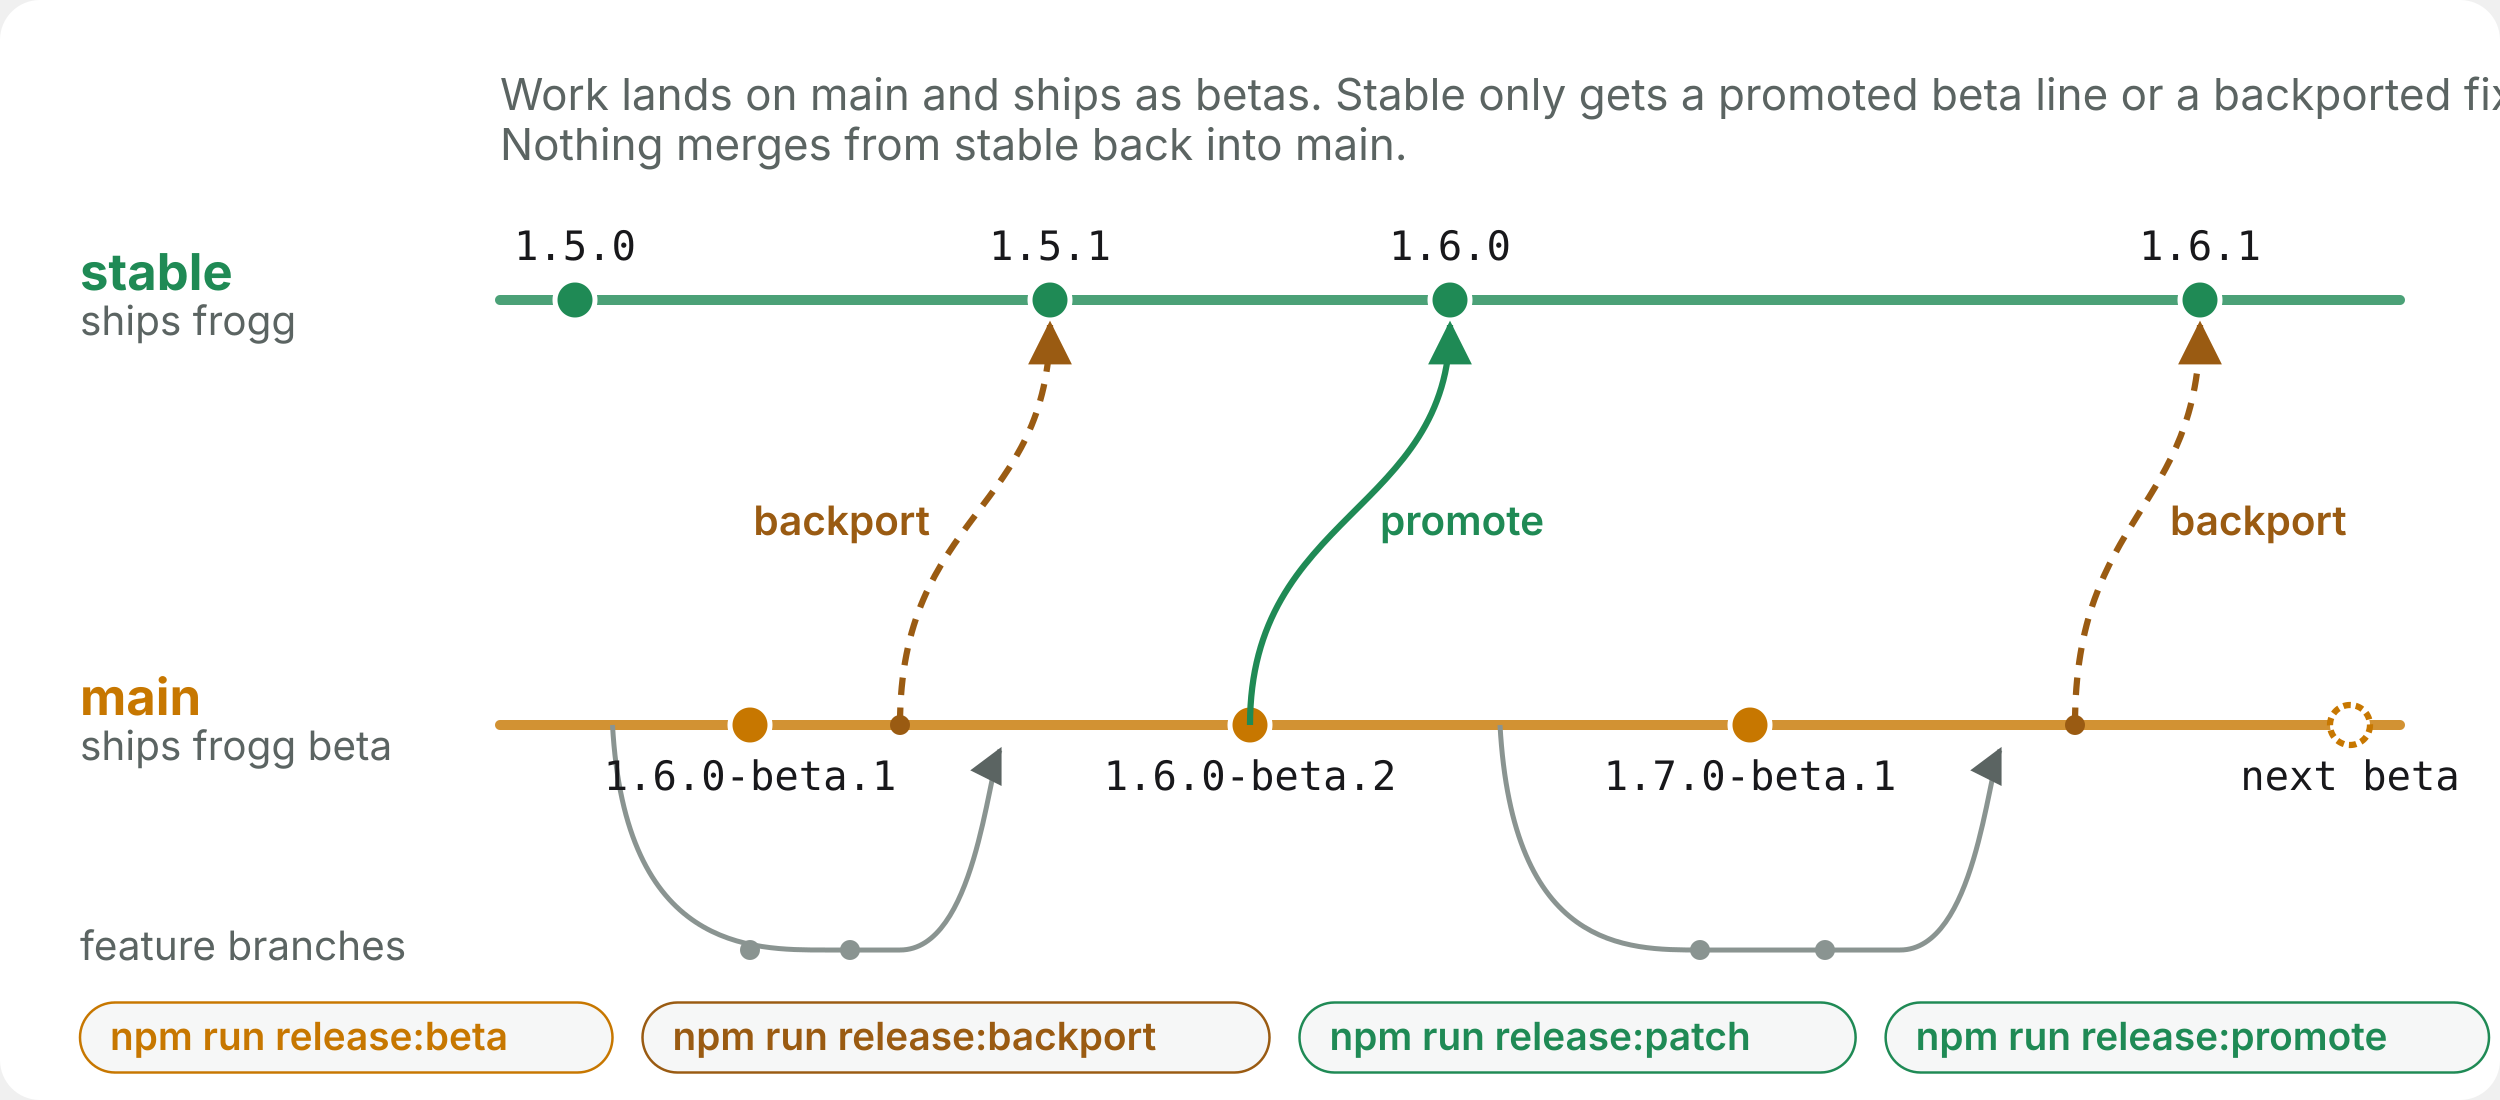
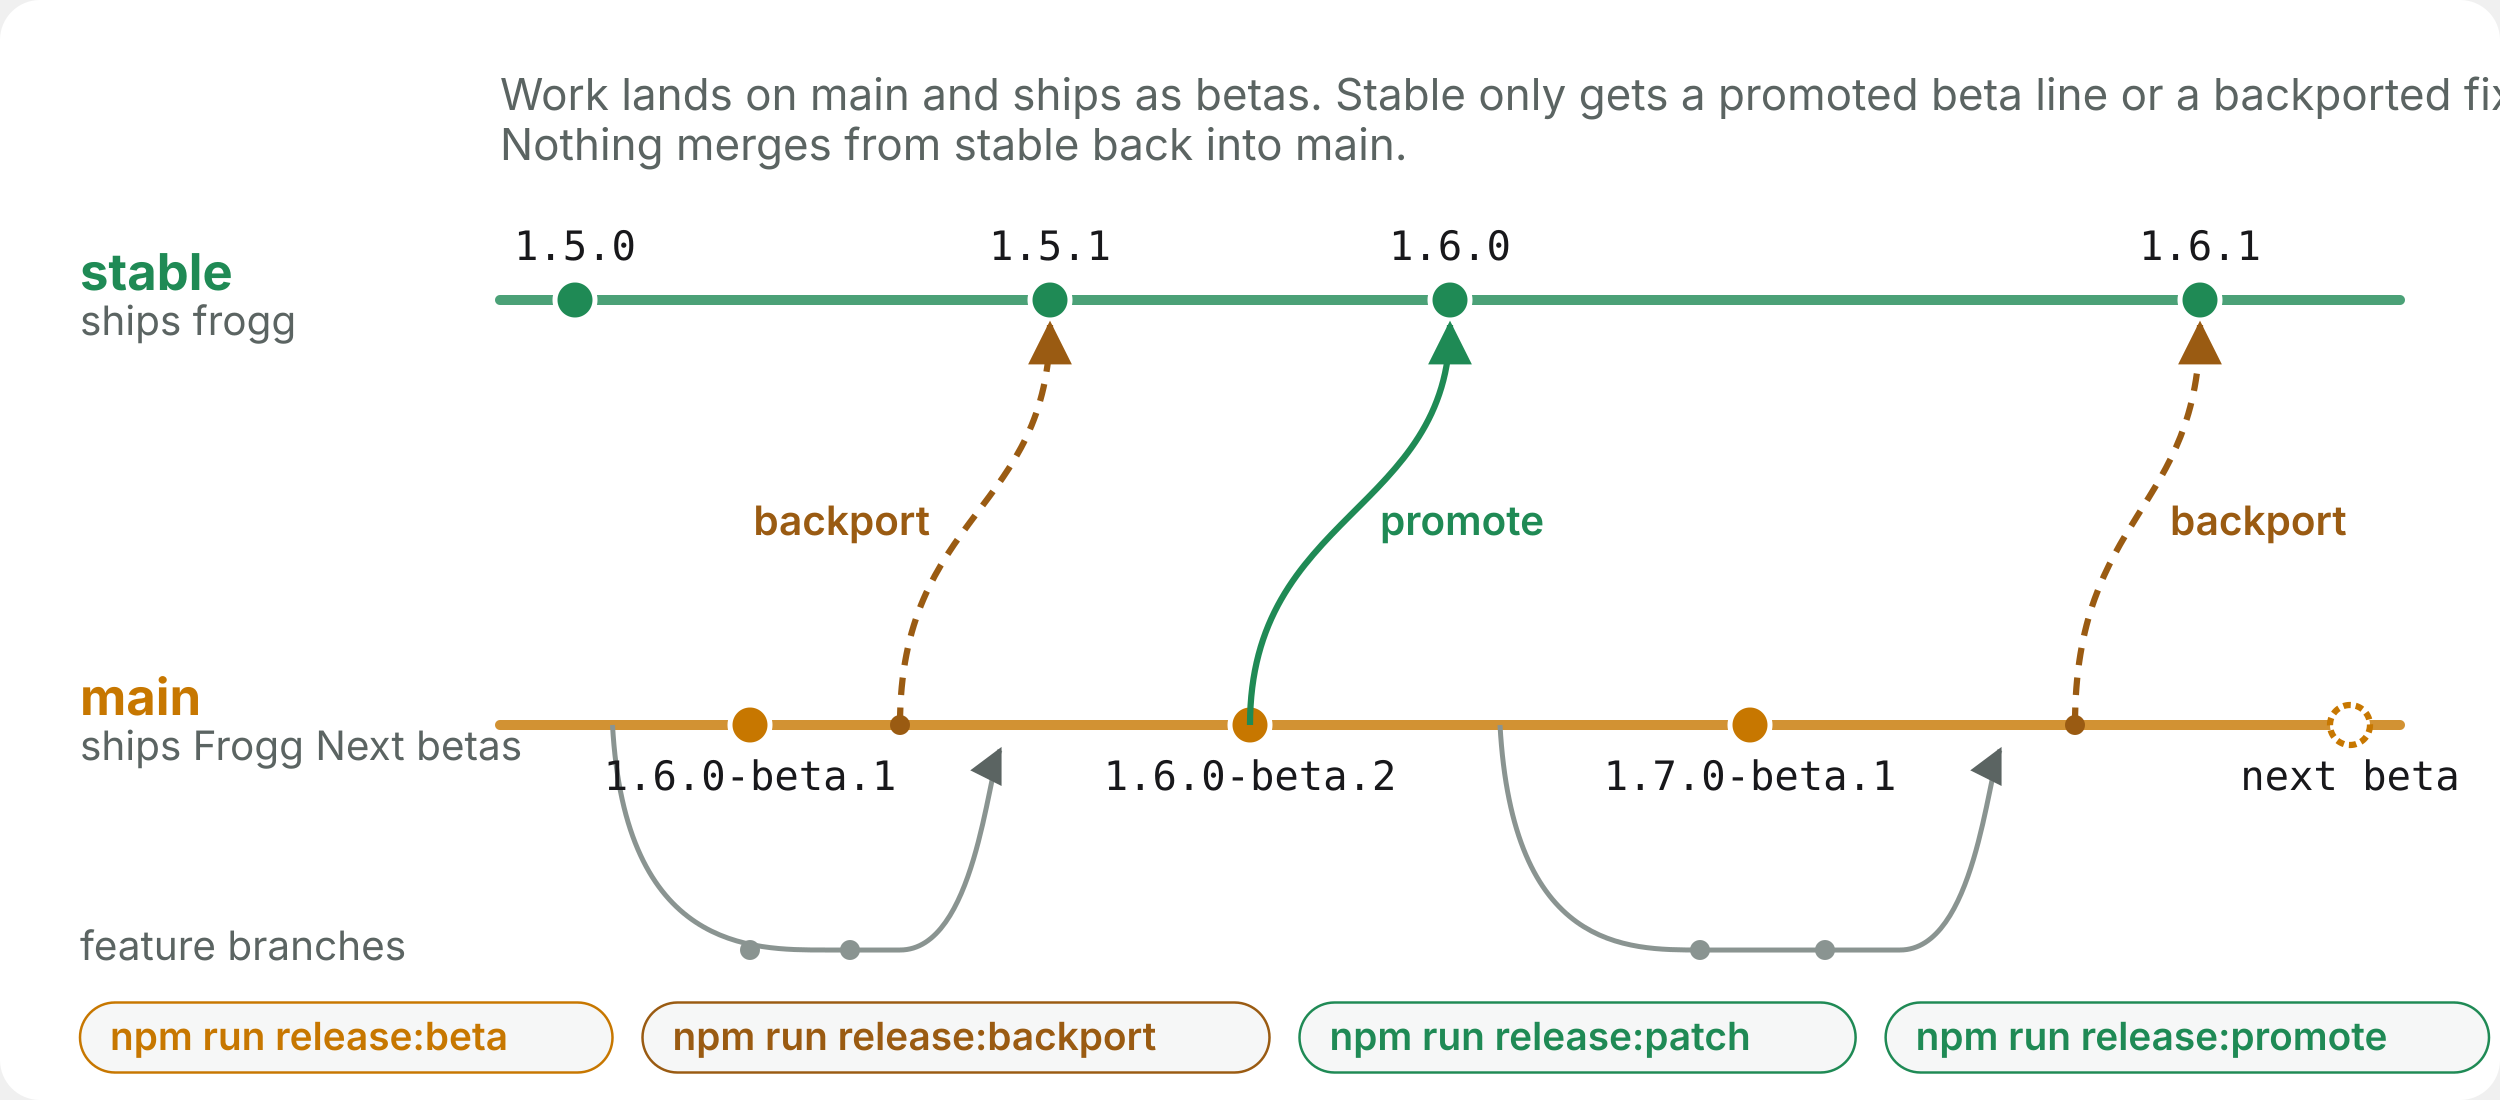
<svg xmlns="http://www.w3.org/2000/svg" width="1000" height="440" viewBox="0 0 1000 440" font-family="Inter, 'Segoe UI', system-ui, -apple-system, Helvetica, Arial, sans-serif">
  <defs>
    <marker id="arrow-stable" viewBox="0 0 10 10" refX="9" refY="5" markerWidth="7" markerHeight="7" orient="auto-start-reverse">
      <path d="M0 0L10 5L0 10z" fill="#1f8a55" />
    </marker>
    <marker id="arrow-beta" viewBox="0 0 10 10" refX="9" refY="5" markerWidth="7" markerHeight="7" orient="auto-start-reverse">
      <path d="M0 0L10 5L0 10z" fill="#c77700" />
    </marker>
    <marker id="arrow-dev" viewBox="0 0 10 10" refX="9" refY="5" markerWidth="7" markerHeight="7" orient="auto-start-reverse">
      <path d="M0 0L10 5L0 10z" fill="#1d6fd1" />
    </marker>
    <marker id="arrow-upstream" viewBox="0 0 10 10" refX="9" refY="5" markerWidth="7" markerHeight="7" orient="auto-start-reverse">
      <path d="M0 0L10 5L0 10z" fill="#6d28d9" />
    </marker>
    <marker id="arrow-backport" viewBox="0 0 10 10" refX="9" refY="5" markerWidth="7" markerHeight="7" orient="auto-start-reverse">
      <path d="M0 0L10 5L0 10z" fill="#9a5b12" />
    </marker>
    <marker id="arrow-muted" viewBox="0 0 10 10" refX="9" refY="5" markerWidth="7" markerHeight="7" orient="auto-start-reverse">
      <path d="M0 0L10 5L0 10z" fill="#5b6462" />
    </marker>
    <marker id="arrow-danger" viewBox="0 0 10 10" refX="9" refY="5" markerWidth="7" markerHeight="7" orient="auto-start-reverse">
      <path d="M0 0L10 5L0 10z" fill="#c62828" />
    </marker>
  </defs>
  <rect width="1000" height="440" rx="16" fill="#ffffff" />
  <text x="32" y="116" font-size="20.3" font-weight="700" fill="#1f8a55" text-anchor="start">stable</text>
  <text x="32" y="134" font-size="16.2" font-weight="400" fill="#5b6462" text-anchor="start">ships frogg</text>
  <text x="32" y="286" font-size="20.3" font-weight="700" fill="#c77700" text-anchor="start">main</text>
-   <text x="32" y="304" font-size="16.2" font-weight="400" fill="#5b6462" text-anchor="start">ships frogg beta</text>
+   <text x="32" y="304" font-size="16.2" font-weight="400" fill="#5b6462" text-anchor="start">ships Frogg Next betas</text>
  <text x="32" y="384" font-size="16.2" font-weight="400" fill="#5b6462" text-anchor="start">feature branches</text>
  <line x1="200" y1="120" x2="960" y2="120" stroke="#1f8a55" stroke-width="4" stroke-linecap="round" stroke-opacity="0.8" />
  <line x1="200" y1="290" x2="960" y2="290" stroke="#c77700" stroke-width="4" stroke-linecap="round" stroke-opacity="0.8" />
  <path d="M 245 290 C 250 380, 300 380, 330 380 L 360 380 C 390 380, 395 310, 400 300" fill="none" stroke="#8a9491" stroke-width="2" marker-end="url(#arrow-muted)" />
  <circle cx="300" cy="380" r="4" fill="#8a9491" />
  <circle cx="340" cy="380" r="4" fill="#8a9491" />
  <path d="M 600 290 C 605 380, 650 380, 680 380 L 760 380 C 790 380, 795 310, 800 300" fill="none" stroke="#8a9491" stroke-width="2" marker-end="url(#arrow-muted)" />
  <circle cx="680" cy="380" r="4" fill="#8a9491" />
  <circle cx="730" cy="380" r="4" fill="#8a9491" />
  <circle cx="230" cy="120" r="8" fill="#1f8a55" stroke="#ffffff" stroke-width="2" />
  <text x="230" y="104" font-size="16.2" font-weight="400" fill="#18181b" text-anchor="middle" font-family="'JetBrains Mono', 'SFMono-Regular', Menlo, Consolas, monospace">1.5.0</text>
  <circle cx="420" cy="120" r="8" fill="#1f8a55" stroke="#ffffff" stroke-width="2" />
  <text x="420" y="104" font-size="16.2" font-weight="400" fill="#18181b" text-anchor="middle" font-family="'JetBrains Mono', 'SFMono-Regular', Menlo, Consolas, monospace">1.5.1</text>
  <circle cx="580" cy="120" r="8" fill="#1f8a55" stroke="#ffffff" stroke-width="2" />
  <text x="580" y="104" font-size="16.2" font-weight="400" fill="#18181b" text-anchor="middle" font-family="'JetBrains Mono', 'SFMono-Regular', Menlo, Consolas, monospace">1.6.0</text>
  <circle cx="880" cy="120" r="8" fill="#1f8a55" stroke="#ffffff" stroke-width="2" />
  <text x="880" y="104" font-size="16.2" font-weight="400" fill="#18181b" text-anchor="middle" font-family="'JetBrains Mono', 'SFMono-Regular', Menlo, Consolas, monospace">1.6.1</text>
  <circle cx="300" cy="290" r="8" fill="#c77700" stroke="#ffffff" stroke-width="2" />
  <text x="300" y="316" font-size="16.2" font-weight="400" fill="#18181b" text-anchor="middle" font-family="'JetBrains Mono', 'SFMono-Regular', Menlo, Consolas, monospace">1.6.0-beta.1</text>
  <circle cx="500" cy="290" r="8" fill="#c77700" stroke="#ffffff" stroke-width="2" />
  <text x="500" y="316" font-size="16.2" font-weight="400" fill="#18181b" text-anchor="middle" font-family="'JetBrains Mono', 'SFMono-Regular', Menlo, Consolas, monospace">1.6.0-beta.2</text>
  <circle cx="700" cy="290" r="8" fill="#c77700" stroke="#ffffff" stroke-width="2" />
  <text x="700" y="316" font-size="16.2" font-weight="400" fill="#18181b" text-anchor="middle" font-family="'JetBrains Mono', 'SFMono-Regular', Menlo, Consolas, monospace">1.7.0-beta.1</text>
  <circle cx="940" cy="290" r="8" fill="#ffffff" stroke="#c77700" stroke-width="2.5" stroke-dasharray="3 2" />
  <text x="940" y="316" font-size="16.2" font-weight="400" fill="#18181b" text-anchor="middle" font-family="'JetBrains Mono', 'SFMono-Regular', Menlo, Consolas, monospace">next beta</text>
  <circle cx="360" cy="290" r="4" fill="#9a5b12" />
  <path d="M 360 290 C 360 205, 420 205, 420 130" fill="none" stroke="#9a5b12" stroke-width="2.5" stroke-dasharray="7 5" marker-end="url(#arrow-backport)" />
  <text x="372" y="214" font-size="16.2" font-weight="600" fill="#9a5b12" text-anchor="end">backport</text>
  <path d="M 500 290 C 500 205, 580 205, 580 130" fill="none" stroke="#1f8a55" stroke-width="2.5" marker-end="url(#arrow-stable)" />
  <text x="552" y="214" font-size="16.2" font-weight="600" fill="#1f8a55" text-anchor="start">promote</text>
  <circle cx="830" cy="290" r="4" fill="#9a5b12" />
  <path d="M 830 290 C 830 205, 880 205, 880 130" fill="none" stroke="#9a5b12" stroke-width="2.5" stroke-dasharray="7 5" marker-end="url(#arrow-backport)" />
  <text x="868" y="214" font-size="16.2" font-weight="600" fill="#9a5b12" text-anchor="start">backport</text>
  <text x="200" y="44" font-size="17.6" font-weight="400" fill="#5b6462" text-anchor="start">Work lands on main and ships as betas. Stable only gets a promoted beta line or a backported fix.</text>
  <text x="200" y="64" font-size="17.6" font-weight="400" fill="#5b6462" text-anchor="start">Nothing merges from stable back into main.</text>
  <rect x="32" y="401" width="213" height="28" rx="14" fill="#f6f7f7" stroke="#c77700" />
  <text x="44" y="420" font-size="15.5" font-weight="600" fill="#c77700" textLength="189" lengthAdjust="spacingAndGlyphs">npm run release:beta</text>
  <rect x="257" y="401" width="250.8" height="28" rx="14" fill="#f6f7f7" stroke="#9a5b12" />
  <text x="269" y="420" font-size="15.5" font-weight="600" fill="#9a5b12" textLength="226.8" lengthAdjust="spacingAndGlyphs">npm run release:backport</text>
  <rect x="519.8" y="401" width="222.45" height="28" rx="14" fill="#f6f7f7" stroke="#1f8a55" />
  <text x="531.8" y="420" font-size="15.5" font-weight="600" fill="#1f8a55" textLength="198.45" lengthAdjust="spacingAndGlyphs">npm run release:patch</text>
  <rect x="754.25" y="401" width="241.35" height="28" rx="14" fill="#f6f7f7" stroke="#1f8a55" />
  <text x="766.25" y="420" font-size="15.5" font-weight="600" fill="#1f8a55" textLength="217.35" lengthAdjust="spacingAndGlyphs">npm run release:promote</text>
</svg>
